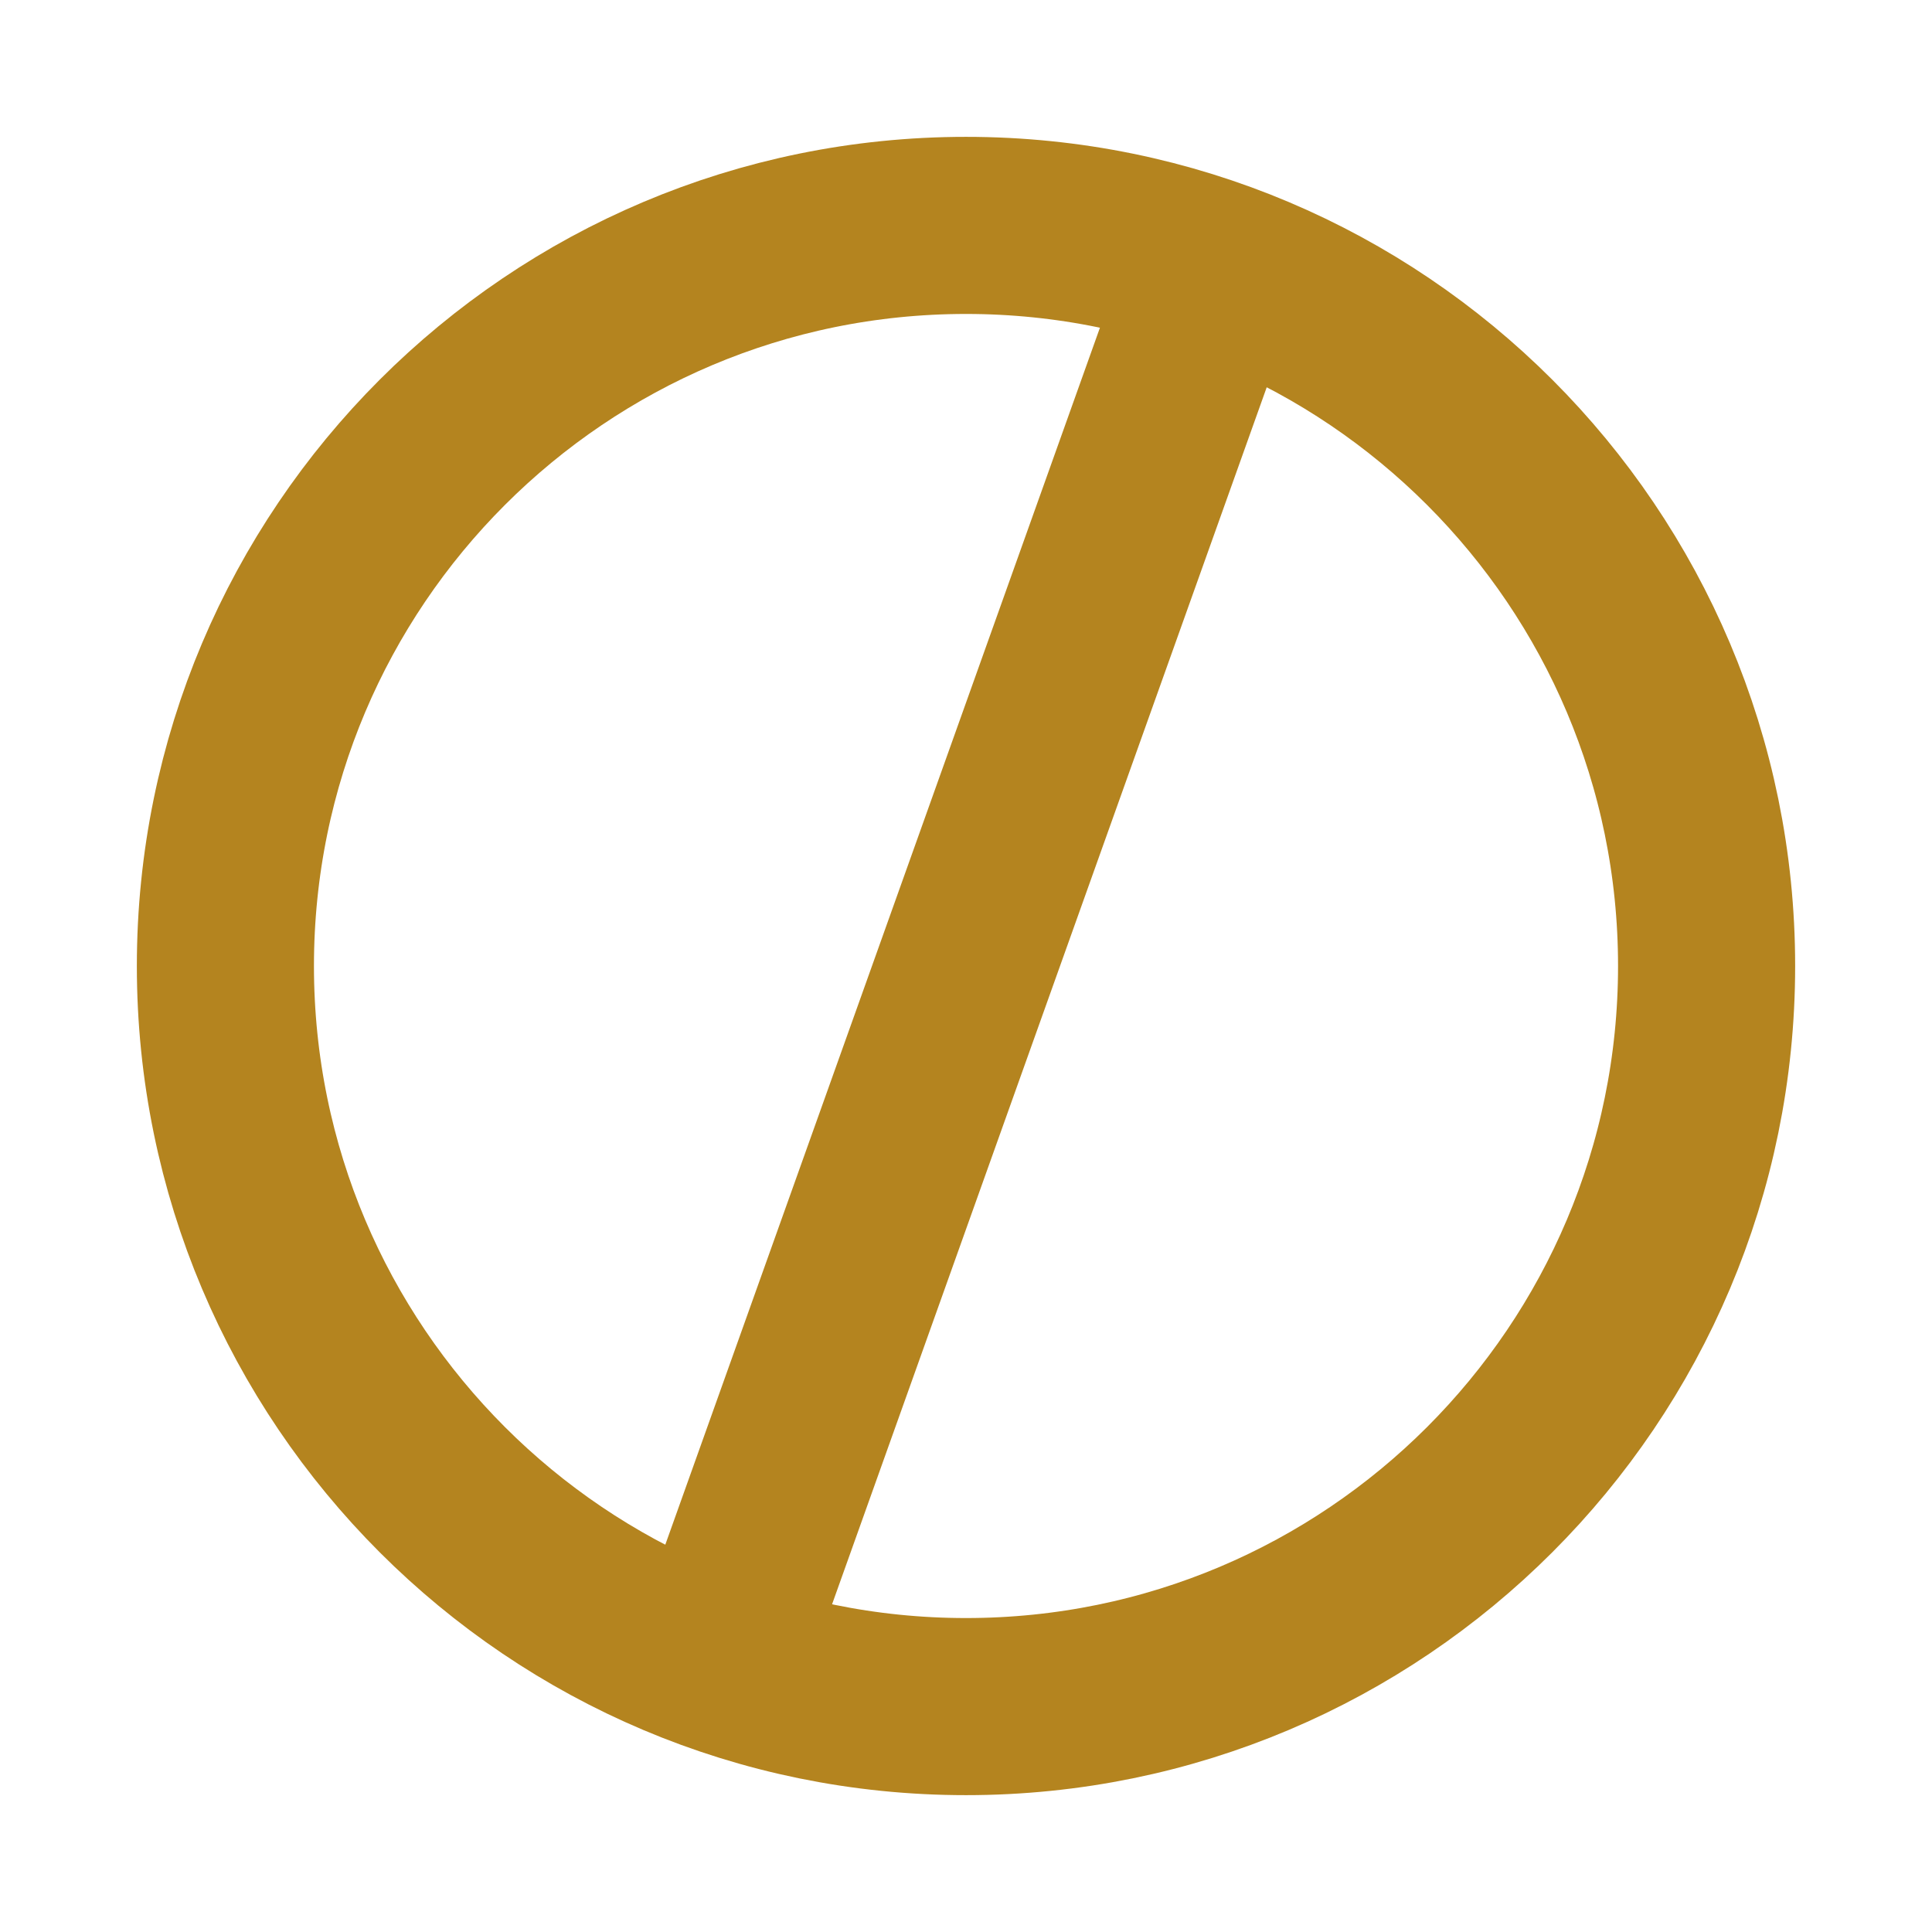
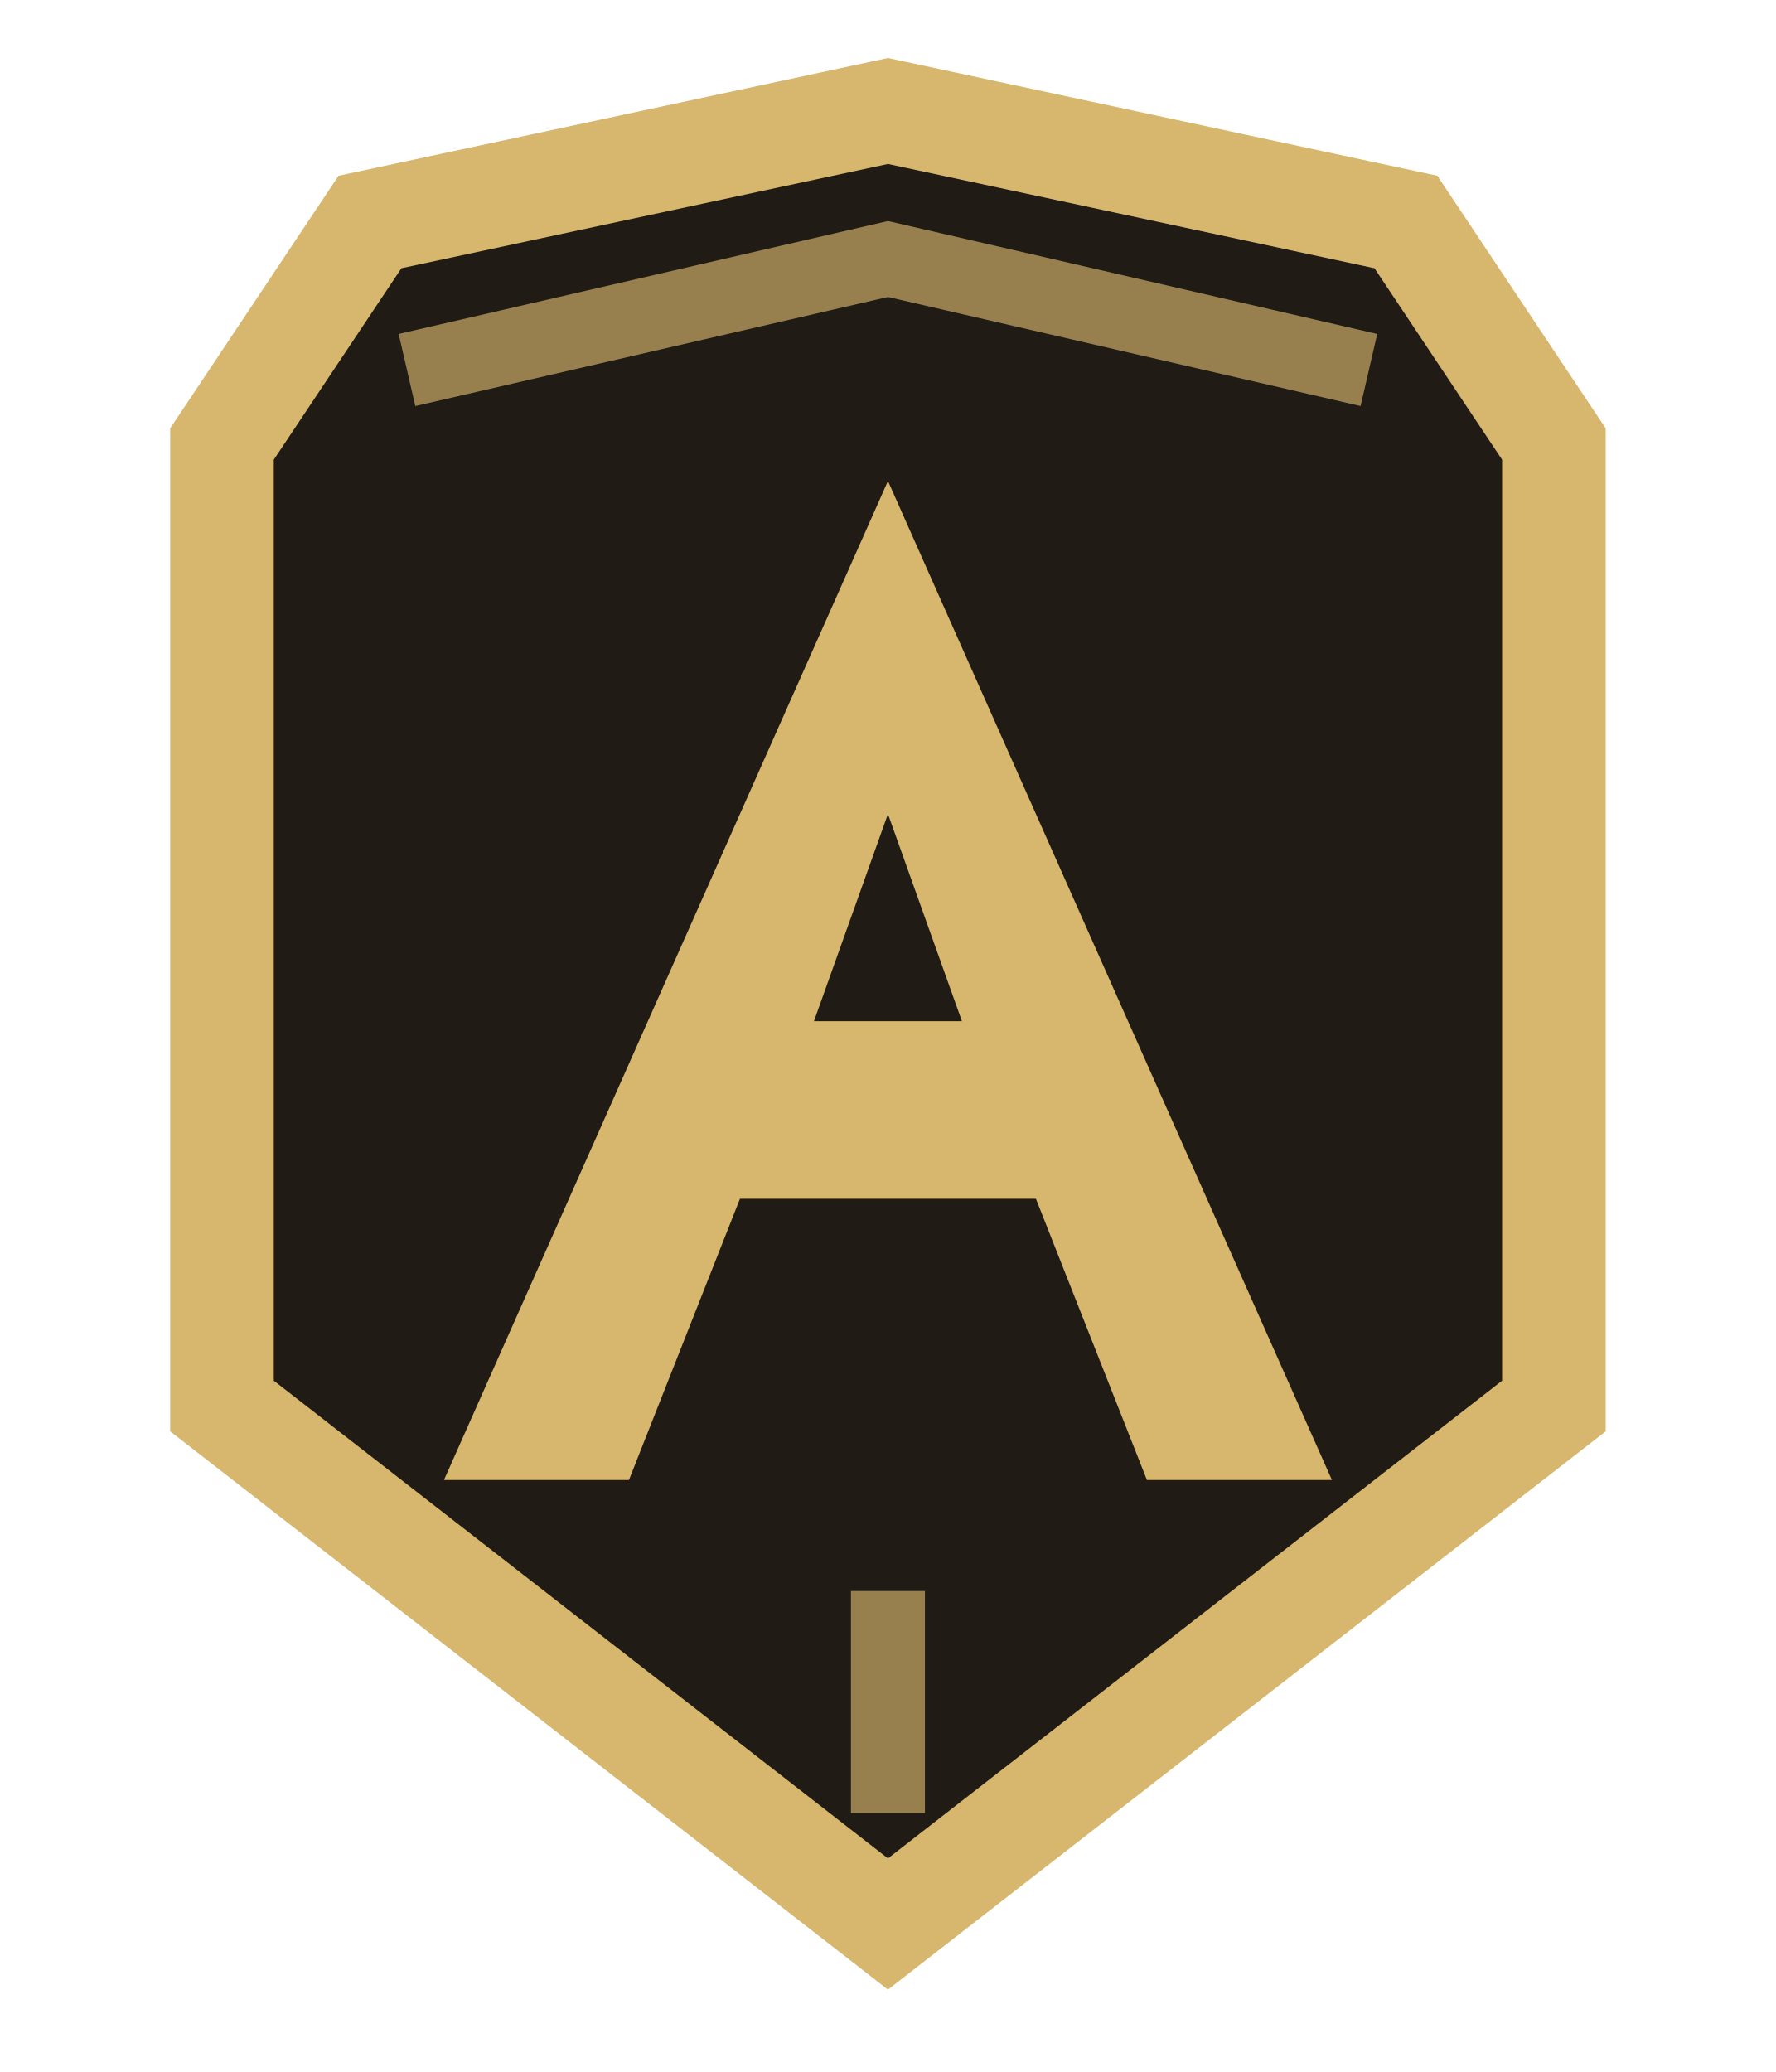
- <svg xmlns="http://www.w3.org/2000/svg" viewBox="0 0 24 24" width="32" height="32">
-   <style>
-     .mark { stroke: #B4841F; }
-     @media (prefers-color-scheme: dark) {
-       .mark { stroke: #d9a943; }
-     }
-   </style>
-   <g class="mark" fill="none" stroke-width="2.2" stroke-linecap="round">
-     <circle cx="12" cy="12" r="9.2" />
-     <line x1="15" y1="3.6" x2="9" y2="20.4" />
-   </g>
+ <svg xmlns="http://www.w3.org/2000/svg" viewBox="0 0 24 28">
+   <path d="M5 3 12 1.5 19 3 21 6v13l-9 7-9-7V6Z" fill="#201b14" stroke="#d7b66d" stroke-width="1.4" stroke-linejoin="miter" />
+   <path d="M12 6.5 18 20h-2.5L14 16.2h-4L8.5 20H6Zm-1 7.3h2L12 11Z" fill="#d7b66d" fill-rule="evenodd" />
+   <path d="m5.5 5 6.5-1.5L18.5 5M12 21.5v3" fill="none" stroke="#d7b66d" stroke-width="1" opacity=".65" />
</svg>
